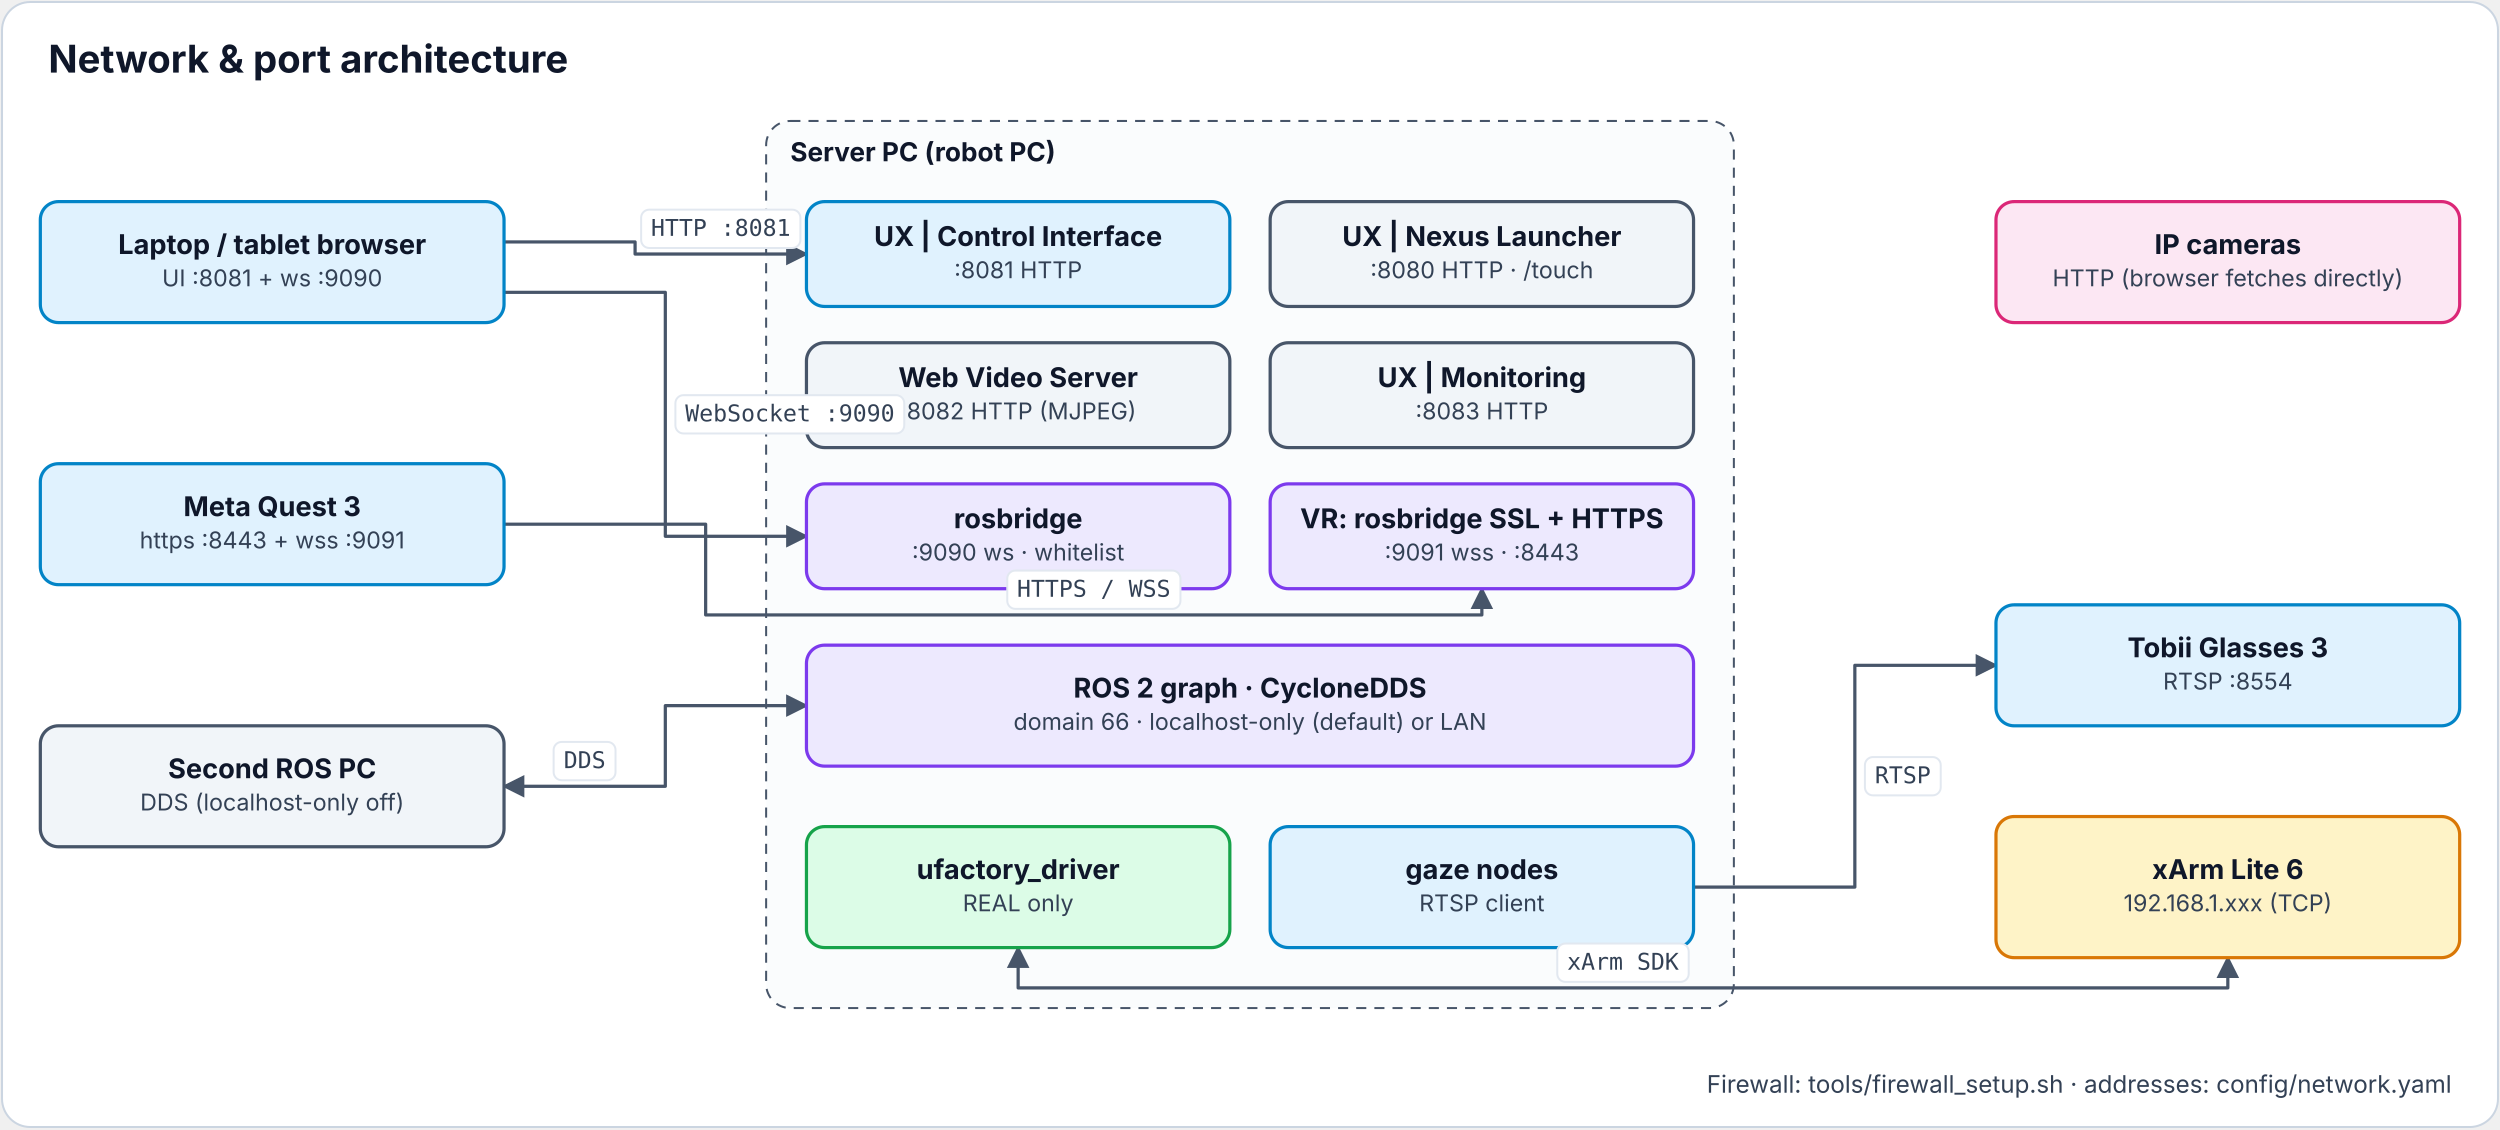
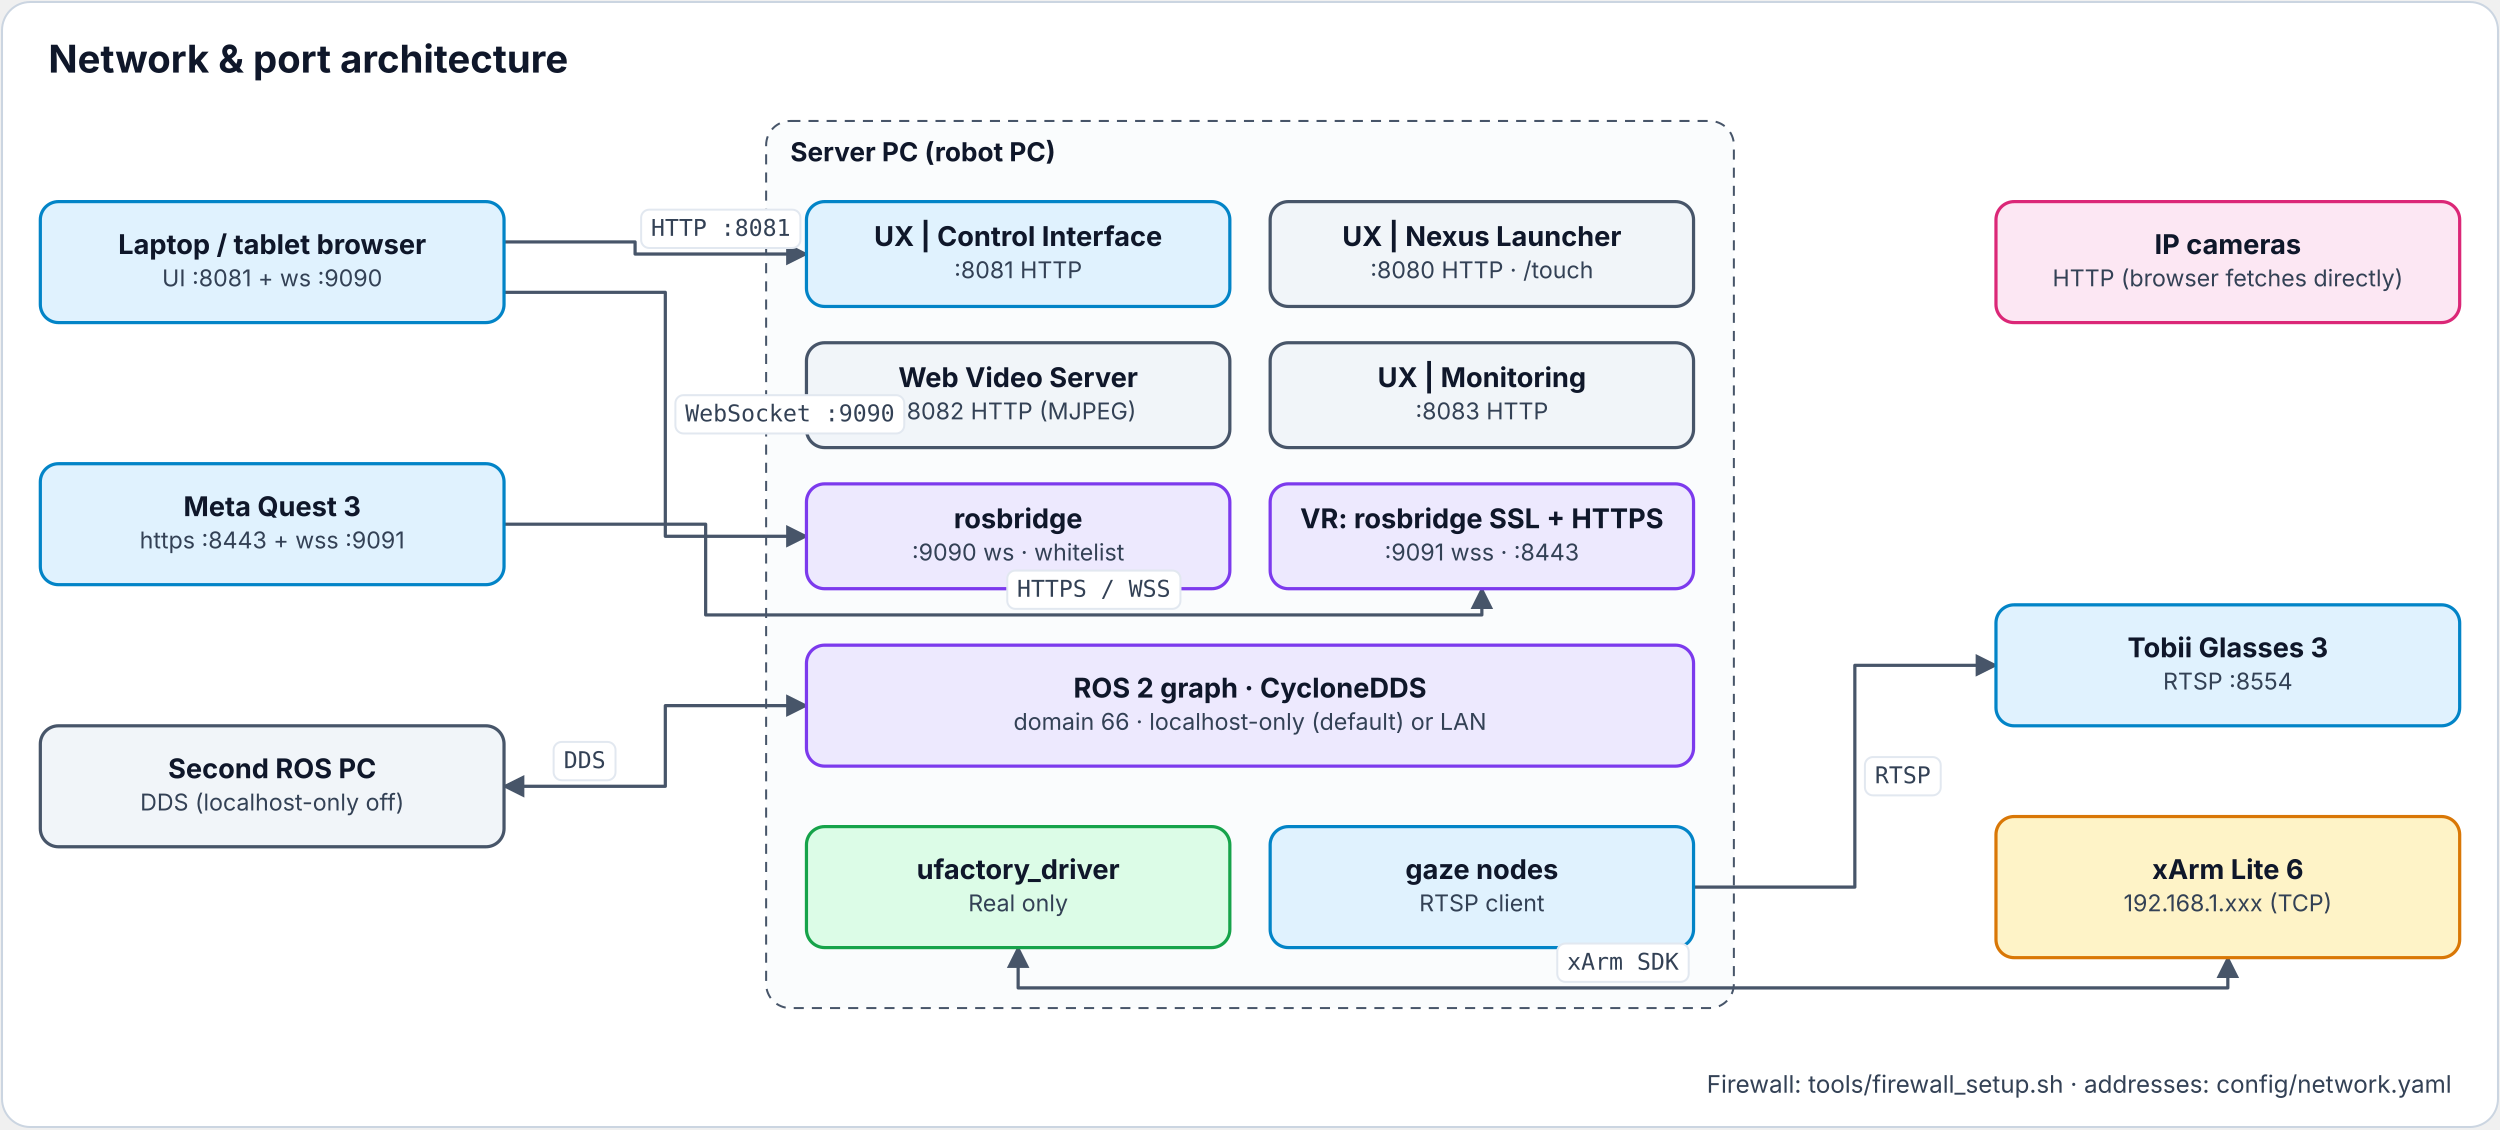
<svg xmlns="http://www.w3.org/2000/svg" viewBox="0 0 1240 560" width="1240" height="560" role="img" aria-label="Network &amp; port architecture">
  <defs>
    <marker id="a" viewBox="0 0 10 10" refX="9" refY="5" markerWidth="7" markerHeight="7" orient="auto-start-reverse">
      <path d="M0,0 L10,5 L0,10 z" fill="#475569" />
    </marker>
  </defs>
  <rect x="1" y="1" width="1238" height="558" rx="14" fill="#ffffff" stroke="#cbd5e1" />
  <text x="24" y="36" font-family="Inter, Segoe UI, Helvetica, Arial, sans-serif" font-size="19" font-weight="700" fill="#0f172a">Network &amp; port architecture</text>
  <rect x="380" y="60" width="480" height="440" rx="12" fill="#f1f5f9" fill-opacity="0.35" stroke="#475569" stroke-dasharray="5 4" />
  <text x="392" y="80" font-family="Inter, Segoe UI, Helvetica, Arial, sans-serif" font-size="13" font-weight="700" fill="#0f172a">Server PC (robot PC)</text>
  <path d="M250.0,120.0 L315.0,120.0 L315.0,126.0 L400.0,126.0" fill="none" stroke="#475569" stroke-width="1.6" stroke-linejoin="round" marker-end="url(#a)" />
  <path d="M250.0,145.0 L330.0,145.0 L330.0,266.0 L400.0,266.0" fill="none" stroke="#475569" stroke-width="1.6" stroke-linejoin="round" marker-end="url(#a)" />
  <path d="M250.0,260.0 L350.0,260.0 L350.0,305.0 L735.0,305.0 L735.0,292.0" fill="none" stroke="#475569" stroke-width="1.6" stroke-linejoin="round" marker-end="url(#a)" />
  <path d="M250.0,390.0 L330.0,390.0 L330.0,350.0 L400.0,350.0" fill="none" stroke="#475569" stroke-width="1.6" stroke-linejoin="round" marker-end="url(#a)" marker-start="url(#a)" />
  <path d="M505.0,470.0 L505.0,490.0 L1105.0,490.0 L1105.0,475.0" fill="none" stroke="#475569" stroke-width="1.6" stroke-linejoin="round" marker-end="url(#a)" marker-start="url(#a)" />
  <path d="M840.0,440.0 L920.0,440.0 L920.0,330.0 L990.0,330.0" fill="none" stroke="#475569" stroke-width="1.6" stroke-linejoin="round" marker-end="url(#a)" />
  <rect x="20" y="100" width="230" height="60" rx="9" fill="#e0f2fe" stroke="#0284c7" stroke-width="1.6" />
  <text x="135.0" y="126.0" font-family="Inter, Segoe UI, Helvetica, Arial, sans-serif" font-size="13.5" font-weight="700" text-anchor="middle" fill="#0f172a">Laptop / tablet browser</text>
  <text x="135.0" y="142.0" font-family="Inter, Segoe UI, Helvetica, Arial, sans-serif" font-size="11.5" text-anchor="middle" fill="#334155">UI :8081 + ws :9090</text>
  <rect x="20" y="230" width="230" height="60" rx="9" fill="#e0f2fe" stroke="#0284c7" stroke-width="1.6" />
  <text x="135.0" y="256.0" font-family="Inter, Segoe UI, Helvetica, Arial, sans-serif" font-size="13.5" font-weight="700" text-anchor="middle" fill="#0f172a">Meta Quest 3</text>
  <text x="135.0" y="272.0" font-family="Inter, Segoe UI, Helvetica, Arial, sans-serif" font-size="11.5" text-anchor="middle" fill="#334155">https :8443 + wss :9091</text>
  <rect x="20" y="360" width="230" height="60" rx="9" fill="#f1f5f9" stroke="#475569" stroke-width="1.6" />
  <text x="135.0" y="386.0" font-family="Inter, Segoe UI, Helvetica, Arial, sans-serif" font-size="13.5" font-weight="700" text-anchor="middle" fill="#0f172a">Second ROS PC</text>
  <text x="135.0" y="402.0" font-family="Inter, Segoe UI, Helvetica, Arial, sans-serif" font-size="11.5" text-anchor="middle" fill="#334155">DDS (localhost-only off)</text>
  <rect x="400" y="100" width="210" height="52" rx="9" fill="#e0f2fe" stroke="#0284c7" stroke-width="1.6" />
  <text x="505.0" y="122.0" font-family="Inter, Segoe UI, Helvetica, Arial, sans-serif" font-size="13.5" font-weight="700" text-anchor="middle" fill="#0f172a">UX | Control Interface</text>
  <text x="505.0" y="138.0" font-family="Inter, Segoe UI, Helvetica, Arial, sans-serif" font-size="11.5" text-anchor="middle" fill="#334155">:8081 HTTP</text>
  <rect x="630" y="100" width="210" height="52" rx="9" fill="#f1f5f9" stroke="#475569" stroke-width="1.6" />
  <text x="735.0" y="122.0" font-family="Inter, Segoe UI, Helvetica, Arial, sans-serif" font-size="13.5" font-weight="700" text-anchor="middle" fill="#0f172a">UX | Nexus Launcher</text>
  <text x="735.0" y="138.0" font-family="Inter, Segoe UI, Helvetica, Arial, sans-serif" font-size="11.5" text-anchor="middle" fill="#334155">:8080 HTTP · /touch</text>
  <rect x="400" y="170" width="210" height="52" rx="9" fill="#f1f5f9" stroke="#475569" stroke-width="1.6" />
  <text x="505.0" y="192.0" font-family="Inter, Segoe UI, Helvetica, Arial, sans-serif" font-size="13.5" font-weight="700" text-anchor="middle" fill="#0f172a">Web Video Server</text>
  <text x="505.0" y="208.0" font-family="Inter, Segoe UI, Helvetica, Arial, sans-serif" font-size="11.5" text-anchor="middle" fill="#334155">:8082 HTTP (MJPEG)</text>
  <rect x="630" y="170" width="210" height="52" rx="9" fill="#f1f5f9" stroke="#475569" stroke-width="1.6" />
  <text x="735.0" y="192.0" font-family="Inter, Segoe UI, Helvetica, Arial, sans-serif" font-size="13.5" font-weight="700" text-anchor="middle" fill="#0f172a">UX | Monitoring</text>
  <text x="735.0" y="208.0" font-family="Inter, Segoe UI, Helvetica, Arial, sans-serif" font-size="11.5" text-anchor="middle" fill="#334155">:8083 HTTP</text>
  <rect x="400" y="240" width="210" height="52" rx="9" fill="#ede9fe" stroke="#7c3aed" stroke-width="1.6" />
  <text x="505.0" y="262.0" font-family="Inter, Segoe UI, Helvetica, Arial, sans-serif" font-size="13.5" font-weight="700" text-anchor="middle" fill="#0f172a">rosbridge</text>
  <text x="505.0" y="278.0" font-family="Inter, Segoe UI, Helvetica, Arial, sans-serif" font-size="11.5" text-anchor="middle" fill="#334155">:9090 ws · whitelist</text>
  <rect x="630" y="240" width="210" height="52" rx="9" fill="#ede9fe" stroke="#7c3aed" stroke-width="1.6" />
  <text x="735.0" y="262.0" font-family="Inter, Segoe UI, Helvetica, Arial, sans-serif" font-size="13.5" font-weight="700" text-anchor="middle" fill="#0f172a">VR: rosbridge SSL + HTTPS</text>
  <text x="735.0" y="278.0" font-family="Inter, Segoe UI, Helvetica, Arial, sans-serif" font-size="11.5" text-anchor="middle" fill="#334155">:9091 wss · :8443</text>
  <rect x="400" y="320" width="440" height="60" rx="9" fill="#ede9fe" stroke="#7c3aed" stroke-width="1.6" />
  <text x="620.0" y="346.0" font-family="Inter, Segoe UI, Helvetica, Arial, sans-serif" font-size="13.5" font-weight="700" text-anchor="middle" fill="#0f172a">ROS 2 graph · CycloneDDS</text>
  <text x="620.0" y="362.0" font-family="Inter, Segoe UI, Helvetica, Arial, sans-serif" font-size="11.5" text-anchor="middle" fill="#334155">domain 66 · localhost-only (default) or LAN</text>
  <rect x="400" y="410" width="210" height="60" rx="9" fill="#dcfce7" stroke="#16a34a" stroke-width="1.6" />
  <text x="505.0" y="436.0" font-family="Inter, Segoe UI, Helvetica, Arial, sans-serif" font-size="13.5" font-weight="700" text-anchor="middle" fill="#0f172a">ufactory_driver</text>
-   <text x="505.0" y="452.0" font-family="Inter, Segoe UI, Helvetica, Arial, sans-serif" font-size="11.5" text-anchor="middle" fill="#334155">REAL only</text>
+   <text x="505.0" y="452.0" font-family="Inter, Segoe UI, Helvetica, Arial, sans-serif" font-size="11.5" text-anchor="middle" fill="#334155">Real only</text>
  <rect x="630" y="410" width="210" height="60" rx="9" fill="#e0f2fe" stroke="#0284c7" stroke-width="1.6" />
  <text x="735.0" y="436.0" font-family="Inter, Segoe UI, Helvetica, Arial, sans-serif" font-size="13.5" font-weight="700" text-anchor="middle" fill="#0f172a">gaze nodes</text>
  <text x="735.0" y="452.0" font-family="Inter, Segoe UI, Helvetica, Arial, sans-serif" font-size="11.5" text-anchor="middle" fill="#334155">RTSP client</text>
  <rect x="990" y="100" width="230" height="60" rx="9" fill="#fce7f3" stroke="#db2777" stroke-width="1.6" />
  <text x="1105.0" y="126.0" font-family="Inter, Segoe UI, Helvetica, Arial, sans-serif" font-size="13.5" font-weight="700" text-anchor="middle" fill="#0f172a">IP cameras</text>
  <text x="1105.0" y="142.0" font-family="Inter, Segoe UI, Helvetica, Arial, sans-serif" font-size="11.5" text-anchor="middle" fill="#334155">HTTP (browser fetches directly)</text>
  <rect x="990" y="300" width="230" height="60" rx="9" fill="#e0f2fe" stroke="#0284c7" stroke-width="1.6" />
  <text x="1105.0" y="326.0" font-family="Inter, Segoe UI, Helvetica, Arial, sans-serif" font-size="13.5" font-weight="700" text-anchor="middle" fill="#0f172a">Tobii Glasses 3</text>
  <text x="1105.0" y="342.0" font-family="Inter, Segoe UI, Helvetica, Arial, sans-serif" font-size="11.5" text-anchor="middle" fill="#334155">RTSP :8554</text>
  <rect x="990" y="405" width="230" height="70" rx="9" fill="#fef3c7" stroke="#d97706" stroke-width="1.6" />
  <text x="1105.0" y="436.0" font-family="Inter, Segoe UI, Helvetica, Arial, sans-serif" font-size="13.5" font-weight="700" text-anchor="middle" fill="#0f172a">xArm Lite 6</text>
  <text x="1105.0" y="452.0" font-family="Inter, Segoe UI, Helvetica, Arial, sans-serif" font-size="11.5" text-anchor="middle" fill="#334155">192.168.1.xxx (TCP)</text>
  <rect x="318.0" y="104.0" width="79.0" height="19" rx="4" fill="#ffffff" stroke="#e2e8f0" />
  <text x="357.5" y="117.0" font-family="JetBrains Mono, Consolas, monospace" font-size="11.5" text-anchor="middle" fill="#334155">HTTP :8081</text>
  <rect x="335.0" y="196.0" width="113.5" height="19" rx="4" fill="#ffffff" stroke="#e2e8f0" />
  <text x="391.8" y="209.0" font-family="JetBrains Mono, Consolas, monospace" font-size="11.5" text-anchor="middle" fill="#334155">WebSocket :9090</text>
  <rect x="499.6" y="283.0" width="85.9" height="19" rx="4" fill="#ffffff" stroke="#e2e8f0" />
  <text x="542.5" y="296.0" font-family="JetBrains Mono, Consolas, monospace" font-size="11.5" text-anchor="middle" fill="#334155">HTTPS / WSS</text>
  <rect x="274.6" y="368.0" width="30.7" height="19" rx="4" fill="#ffffff" stroke="#e2e8f0" />
  <text x="290.0" y="381.0" font-family="JetBrains Mono, Consolas, monospace" font-size="11.5" text-anchor="middle" fill="#334155">DDS</text>
  <rect x="772.4" y="468.0" width="65.2" height="19" rx="4" fill="#ffffff" stroke="#e2e8f0" />
  <text x="805.0" y="481.0" font-family="JetBrains Mono, Consolas, monospace" font-size="11.5" text-anchor="middle" fill="#334155">xArm SDK</text>
  <rect x="925.0" y="375.5" width="37.6" height="19" rx="4" fill="#ffffff" stroke="#e2e8f0" />
  <text x="943.8" y="388.5" font-family="JetBrains Mono, Consolas, monospace" font-size="11.5" text-anchor="middle" fill="#334155">RTSP</text>
  <text x="1216" y="542" font-family="Inter, Segoe UI, Helvetica, Arial, sans-serif" font-size="12" text-anchor="end" fill="#334155">Firewall: tools/firewall_setup.sh · addresses: config/network.yaml</text>
</svg>
